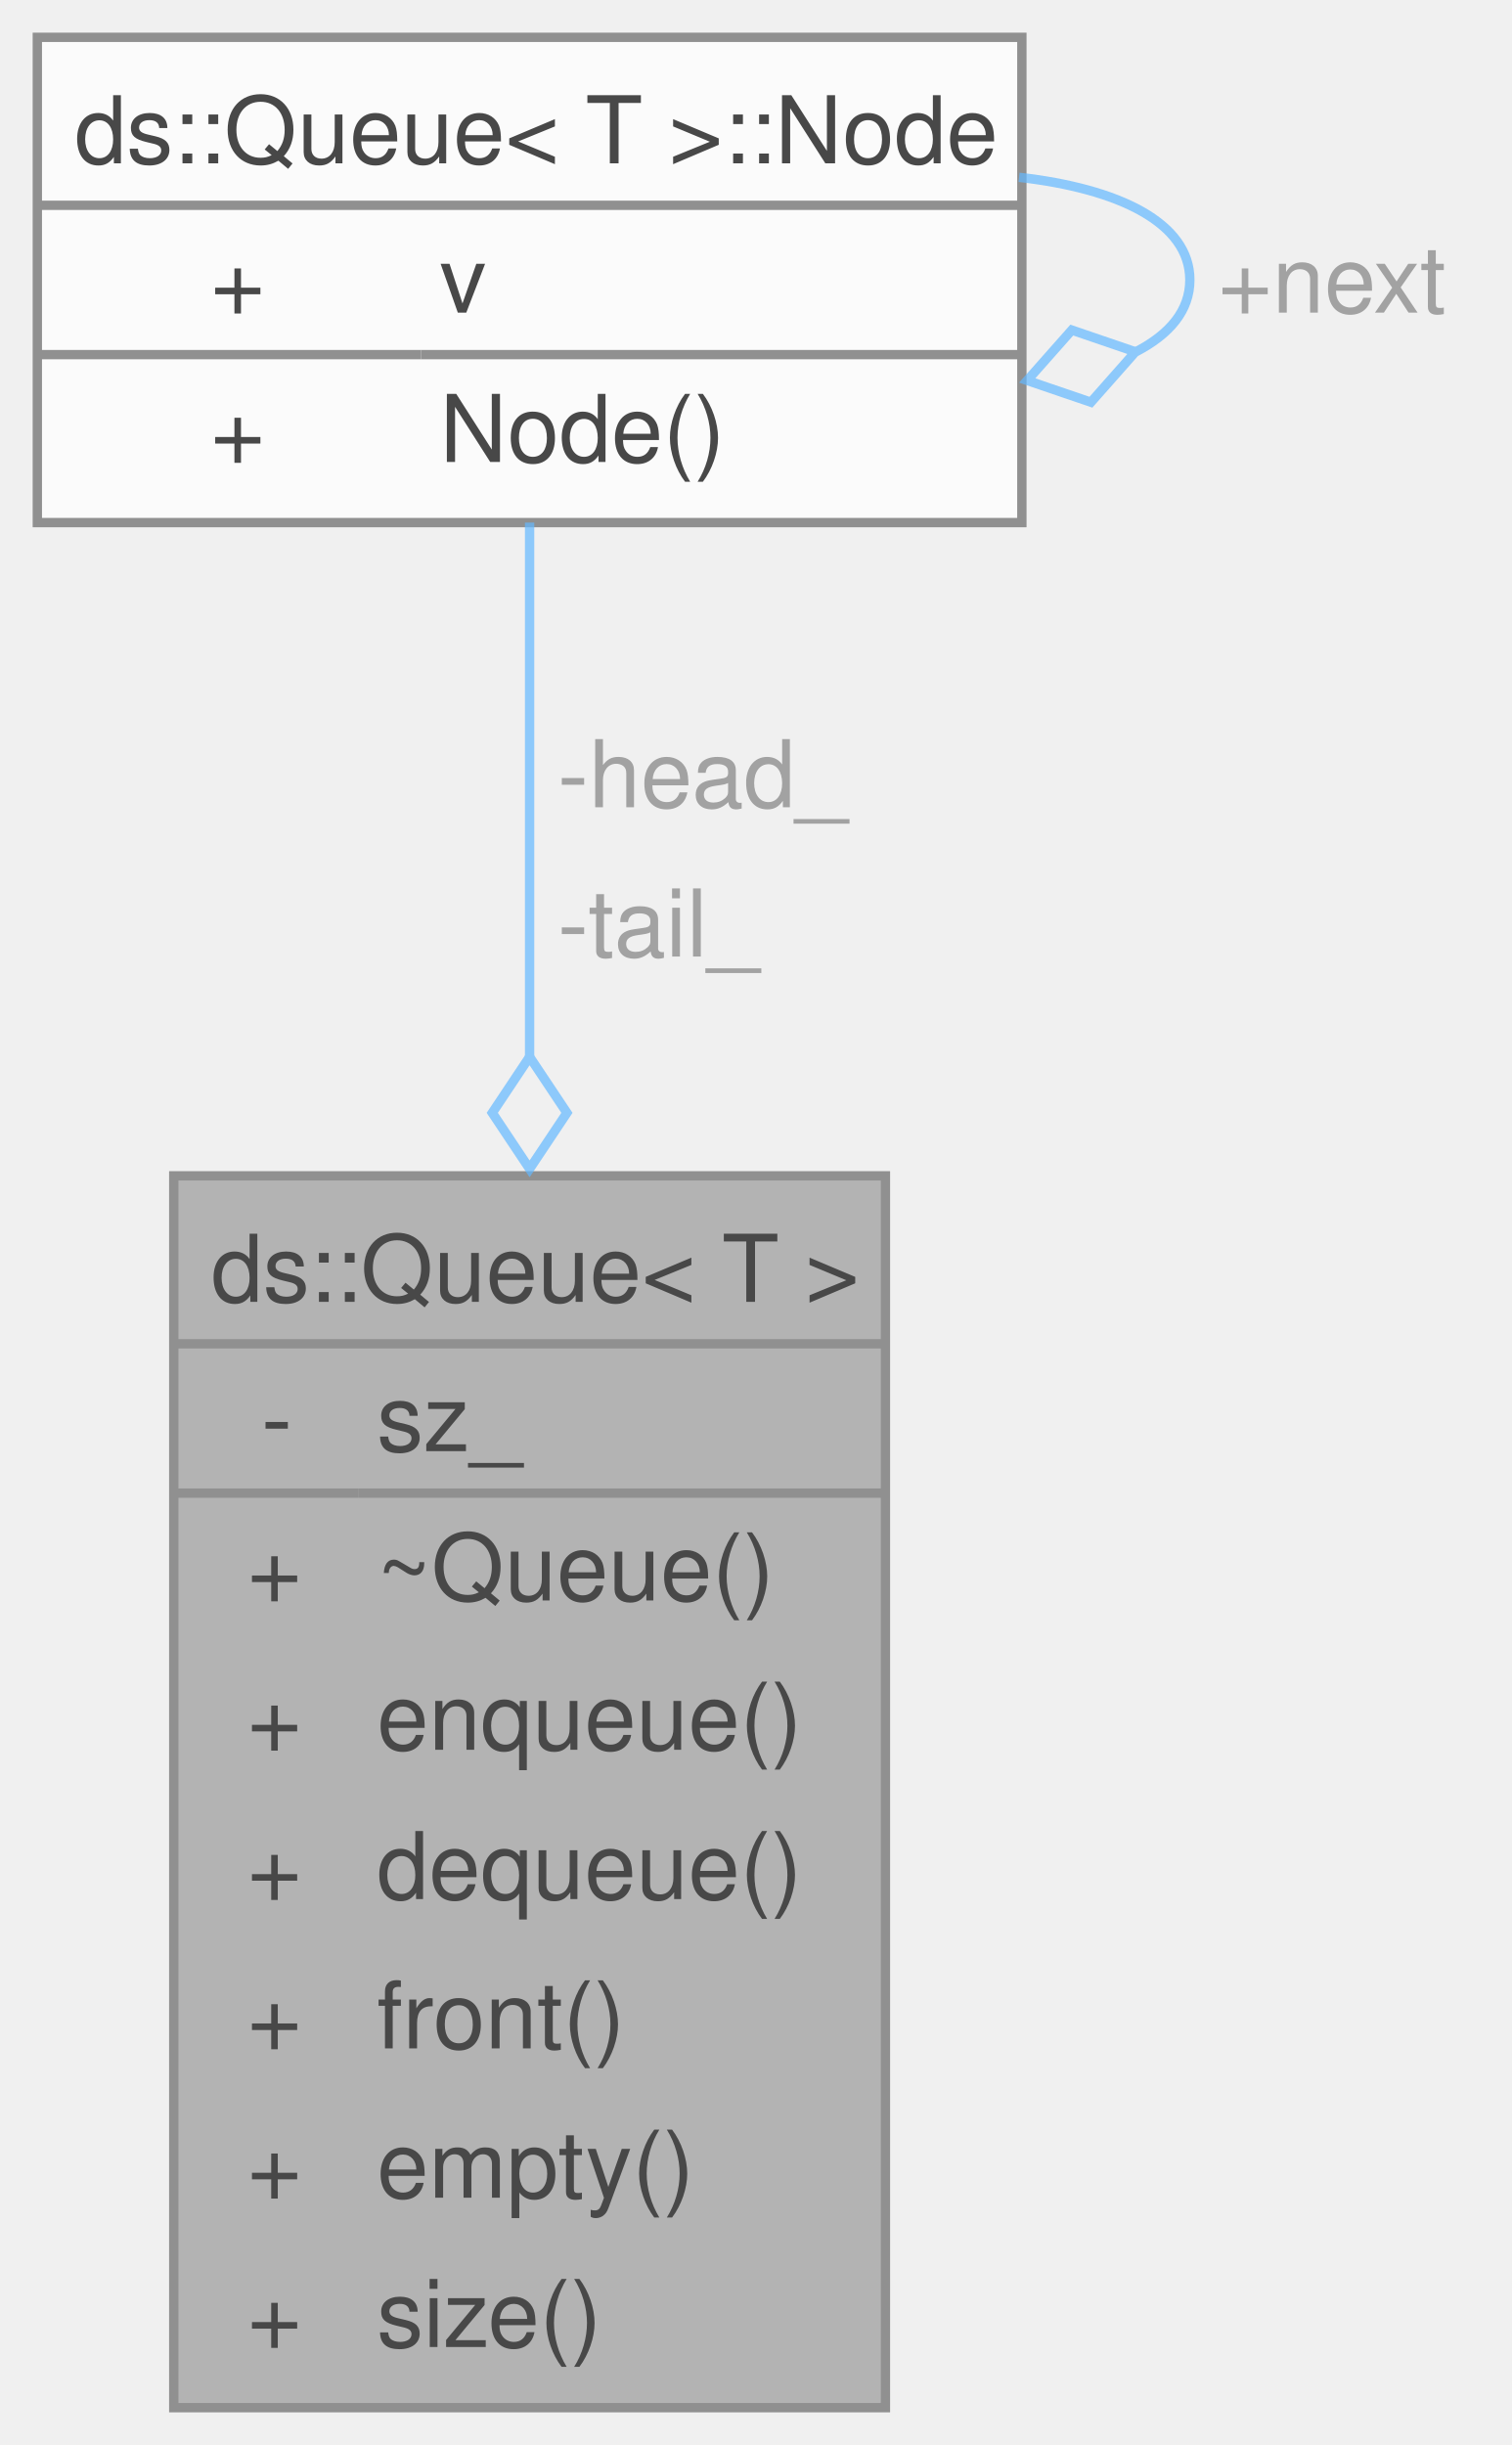
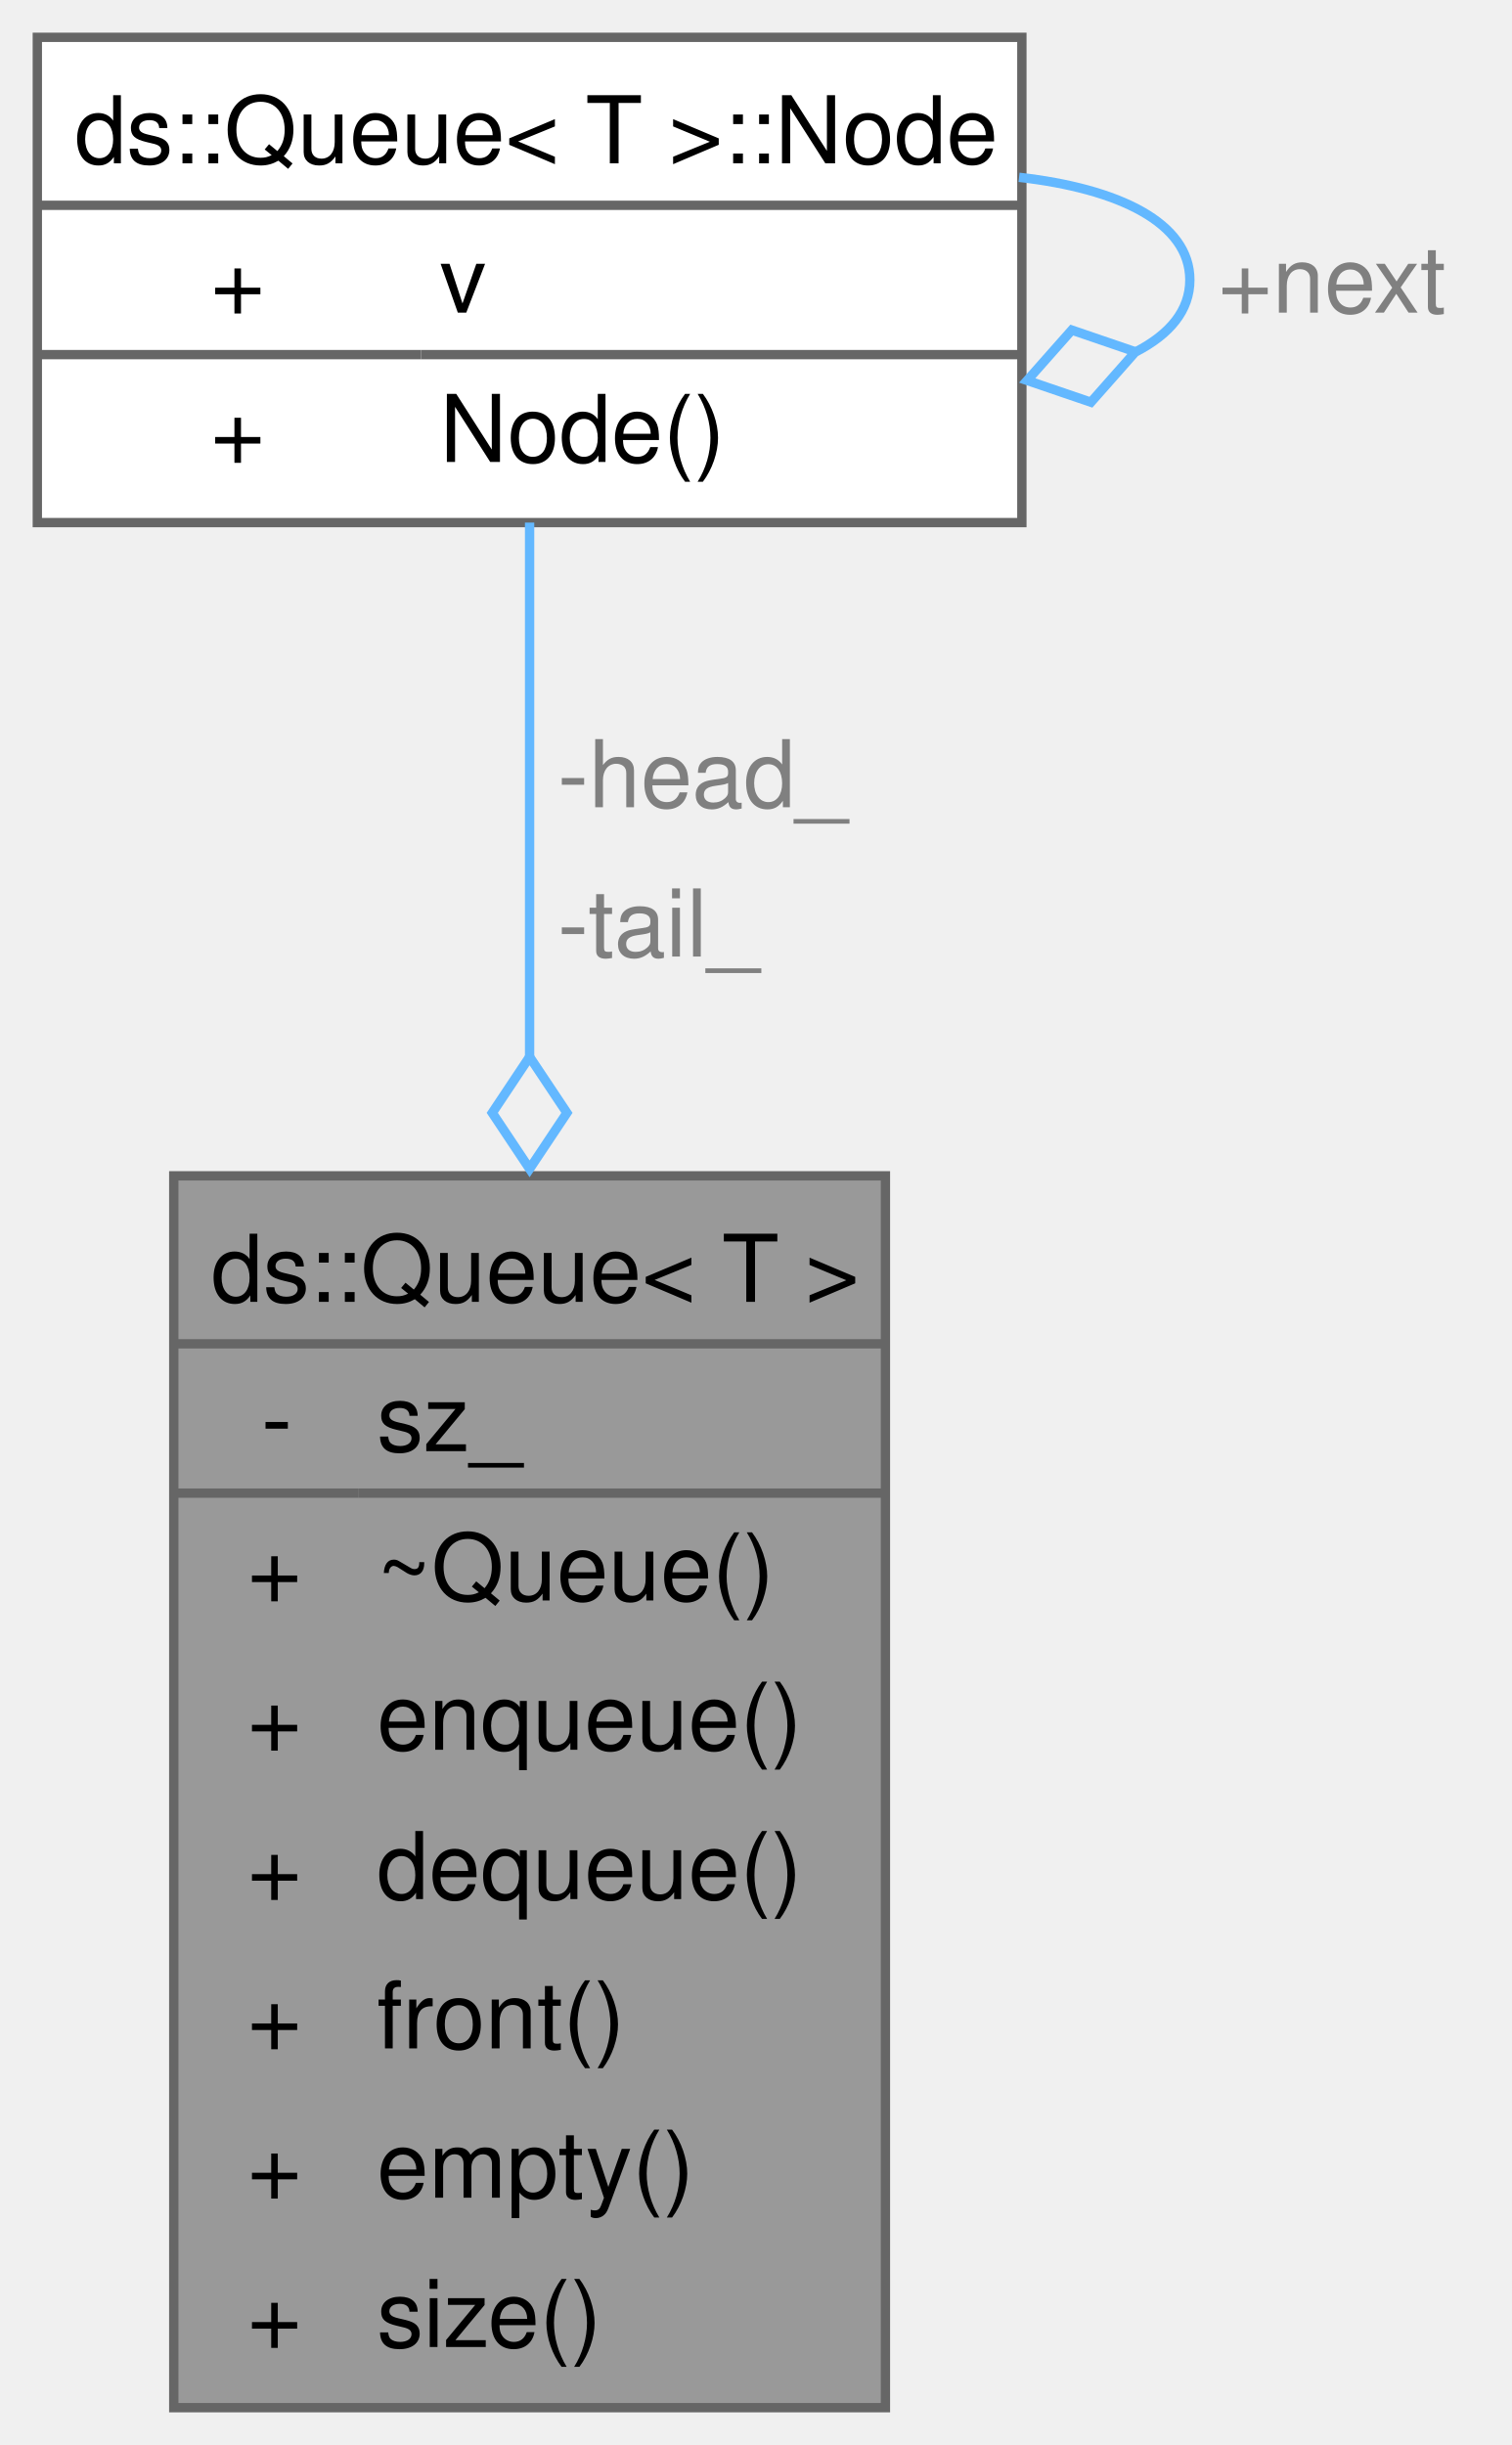
<svg xmlns="http://www.w3.org/2000/svg" xmlns:xlink="http://www.w3.org/1999/xlink" width="162pt" height="262pt" viewBox="0.00 0.00 162.00 262.00">
-   <svg id="main" version="1.1" xml:space="preserve">
-     <style type="text/css">
- .node, .edge {opacity: 0.7;}
- .node.selected, .edge.selected {opacity: 1;}
- .edge:hover path { stroke: red; }
- .edge:hover polygon { stroke: red; fill: red; }
- </style>
-     <svg id="graph" class="graph">
-       <g id="graph0" class="graph" transform="scale(1 1) rotate(0) translate(4 258)">
-         <g id="Node000001" class="node">
-           <g id="a_Node000001">
-             <a xlink:title=" ">
-               <polygon fill="#999999" stroke="none" points="90.88,-132 14.62,-132 14.62,0 90.88,0 90.88,-132" />
-               <text xml:space="preserve" text-anchor="start" x="18.62" y="-118.5" font-family="Helvetica,sans-Serif" font-size="10.00">ds::Queue&lt; T &gt;</text>
-               <text xml:space="preserve" text-anchor="start" x="24" y="-102.5" font-family="Helvetica,sans-Serif" font-size="10.00">-</text>
-               <text xml:space="preserve" text-anchor="start" x="36.38" y="-102.5" font-family="Helvetica,sans-Serif" font-size="10.00">sz_</text>
-               <text xml:space="preserve" text-anchor="start" x="22.5" y="-86.5" font-family="Helvetica,sans-Serif" font-size="10.00">+</text>
-               <text xml:space="preserve" text-anchor="start" x="36.38" y="-86.5" font-family="Helvetica,sans-Serif" font-size="10.00">~Queue()</text>
-               <text xml:space="preserve" text-anchor="start" x="22.5" y="-70.5" font-family="Helvetica,sans-Serif" font-size="10.00">+</text>
-               <text xml:space="preserve" text-anchor="start" x="36.38" y="-70.5" font-family="Helvetica,sans-Serif" font-size="10.00">enqueue()</text>
-               <text xml:space="preserve" text-anchor="start" x="22.5" y="-54.5" font-family="Helvetica,sans-Serif" font-size="10.00">+</text>
-               <text xml:space="preserve" text-anchor="start" x="36.38" y="-54.5" font-family="Helvetica,sans-Serif" font-size="10.00">dequeue()</text>
-               <text xml:space="preserve" text-anchor="start" x="22.5" y="-38.5" font-family="Helvetica,sans-Serif" font-size="10.00">+</text>
-               <text xml:space="preserve" text-anchor="start" x="36.38" y="-38.5" font-family="Helvetica,sans-Serif" font-size="10.00">front()</text>
-               <text xml:space="preserve" text-anchor="start" x="22.5" y="-22.5" font-family="Helvetica,sans-Serif" font-size="10.00">+</text>
-               <text xml:space="preserve" text-anchor="start" x="36.38" y="-22.5" font-family="Helvetica,sans-Serif" font-size="10.00">empty()</text>
-               <text xml:space="preserve" text-anchor="start" x="22.5" y="-6.5" font-family="Helvetica,sans-Serif" font-size="10.00">+</text>
-               <text xml:space="preserve" text-anchor="start" x="36.38" y="-6.5" font-family="Helvetica,sans-Serif" font-size="10.00">size()</text>
-               <polygon fill="#666666" stroke="#666666" points="14.62,-114 14.62,-114 90.88,-114 90.88,-114 14.62,-114" />
-               <polygon fill="#666666" stroke="#666666" points="14.62,-98 14.62,-98 34.38,-98 34.38,-98 14.62,-98" />
-               <polygon fill="#666666" stroke="#666666" points="34.38,-98 34.38,-98 90.88,-98 90.88,-98 34.38,-98" />
-               <polygon fill="none" stroke="#666666" points="14.62,0 14.62,-132 90.88,-132 90.88,0 14.62,0" />
-             </a>
-           </g>
-         </g>
-         <g id="Node000002" class="node">
-           <g id="a_Node000002">
-             <a xlink:href="structds_1_1_queue_1_1_node.html" target="_top" xlink:title=" ">
-               <polygon fill="white" stroke="none" points="105.5,-254 0,-254 0,-202 105.5,-202 105.5,-254" />
-               <text xml:space="preserve" text-anchor="start" x="4" y="-240.5" font-family="Helvetica,sans-Serif" font-size="10.00">ds::Queue&lt; T &gt;::Node</text>
-               <text xml:space="preserve" text-anchor="start" x="18.56" y="-224.5" font-family="Helvetica,sans-Serif" font-size="10.00">+</text>
-               <text xml:space="preserve" text-anchor="start" x="43.12" y="-224.5" font-family="Helvetica,sans-Serif" font-size="10.00">v</text>
-               <text xml:space="preserve" text-anchor="start" x="18.56" y="-208.5" font-family="Helvetica,sans-Serif" font-size="10.00">+</text>
-               <text xml:space="preserve" text-anchor="start" x="43.12" y="-208.5" font-family="Helvetica,sans-Serif" font-size="10.00">Node()</text>
-               <polygon fill="#666666" stroke="#666666" points="0,-236 0,-236 105.5,-236 105.5,-236 0,-236" />
-               <polygon fill="#666666" stroke="#666666" points="0,-220 0,-220 41.12,-220 41.12,-220 0,-220" />
-               <polygon fill="#666666" stroke="#666666" points="41.12,-220 41.12,-220 105.5,-220 105.5,-220 41.12,-220" />
-               <polygon fill="none" stroke="#666666" points="0,-202 0,-254 105.5,-254 105.5,-202 0,-202" />
-             </a>
-           </g>
-         </g>
-         <g id="edge1_Node000001_Node000002" class="edge">
-           <g id="a_edge1_Node000001_Node000002">
-             <a xlink:title=" ">
-               <path fill="none" stroke="#63b8ff" d="M52.75,-202C52.75,-186.42 52.75,-165.46 52.75,-144.7" />
-               <polygon fill="none" stroke="#63b8ff" points="52.75,-144.75 48.75,-138.75 52.75,-132.75 56.75,-138.75 52.75,-144.75" />
-             </a>
-           </g>
-           <text xml:space="preserve" text-anchor="start" x="55.75" y="-171.5" font-family="Helvetica,sans-Serif" font-size="10.00" fill="grey">-head_</text>
-           <text xml:space="preserve" text-anchor="start" x="55.75" y="-155.5" font-family="Helvetica,sans-Serif" font-size="10.00" fill="grey">-tail_</text>
-         </g>
-         <g id="edge2_Node000002_Node000002" class="edge">
-           <g id="a_edge2_Node000002_Node000002">
-             <a xlink:title=" ">
-               <path fill="none" stroke="#63b8ff" d="M105.2,-239C115.86,-237.8 123.5,-234.14 123.5,-228 123.5,-224.74 121.35,-222.18 117.73,-220.31" />
-               <polygon fill="none" stroke="#63b8ff" points="117.67,-220.3 110.85,-222.63 106.07,-217.23 112.9,-214.9 117.67,-220.3" />
-             </a>
-           </g>
-           <text xml:space="preserve" text-anchor="start" x="126.5" y="-224.5" font-family="Helvetica,sans-Serif" font-size="10.00" fill="grey">+next</text>
-         </g>
+   <g id="graph0" class="graph" transform="scale(1 1) rotate(0) translate(4 258)">
+     <g id="Node000001" class="node">
+       <g id="a_Node000001">
+         <a xlink:title=" ">
+           <polygon fill="#999999" stroke="none" points="90.88,-132 14.62,-132 14.62,0 90.88,0 90.88,-132" />
+           <text xml:space="preserve" text-anchor="start" x="18.62" y="-118.5" font-family="Helvetica,sans-Serif" font-size="10.00">ds::Queue&lt; T &gt;</text>
+           <text xml:space="preserve" text-anchor="start" x="24" y="-102.5" font-family="Helvetica,sans-Serif" font-size="10.00">-</text>
+           <text xml:space="preserve" text-anchor="start" x="36.38" y="-102.5" font-family="Helvetica,sans-Serif" font-size="10.00">sz_</text>
+           <text xml:space="preserve" text-anchor="start" x="22.5" y="-86.5" font-family="Helvetica,sans-Serif" font-size="10.00">+</text>
+           <text xml:space="preserve" text-anchor="start" x="36.38" y="-86.5" font-family="Helvetica,sans-Serif" font-size="10.00">~Queue()</text>
+           <text xml:space="preserve" text-anchor="start" x="22.5" y="-70.5" font-family="Helvetica,sans-Serif" font-size="10.00">+</text>
+           <text xml:space="preserve" text-anchor="start" x="36.38" y="-70.5" font-family="Helvetica,sans-Serif" font-size="10.00">enqueue()</text>
+           <text xml:space="preserve" text-anchor="start" x="22.5" y="-54.5" font-family="Helvetica,sans-Serif" font-size="10.00">+</text>
+           <text xml:space="preserve" text-anchor="start" x="36.38" y="-54.5" font-family="Helvetica,sans-Serif" font-size="10.00">dequeue()</text>
+           <text xml:space="preserve" text-anchor="start" x="22.5" y="-38.5" font-family="Helvetica,sans-Serif" font-size="10.00">+</text>
+           <text xml:space="preserve" text-anchor="start" x="36.38" y="-38.5" font-family="Helvetica,sans-Serif" font-size="10.00">front()</text>
+           <text xml:space="preserve" text-anchor="start" x="22.5" y="-22.5" font-family="Helvetica,sans-Serif" font-size="10.00">+</text>
+           <text xml:space="preserve" text-anchor="start" x="36.38" y="-22.5" font-family="Helvetica,sans-Serif" font-size="10.00">empty()</text>
+           <text xml:space="preserve" text-anchor="start" x="22.5" y="-6.5" font-family="Helvetica,sans-Serif" font-size="10.00">+</text>
+           <text xml:space="preserve" text-anchor="start" x="36.38" y="-6.5" font-family="Helvetica,sans-Serif" font-size="10.00">size()</text>
+           <polygon fill="#666666" stroke="#666666" points="14.62,-114 14.62,-114 90.88,-114 90.88,-114 14.62,-114" />
+           <polygon fill="#666666" stroke="#666666" points="14.62,-98 14.62,-98 34.38,-98 34.38,-98 14.62,-98" />
+           <polygon fill="#666666" stroke="#666666" points="34.38,-98 34.38,-98 90.88,-98 90.88,-98 34.38,-98" />
+           <polygon fill="none" stroke="#666666" points="14.62,0 14.62,-132 90.88,-132 90.88,0 14.62,0" />
+         </a>
      </g>
-     </svg>
-   </svg>
-   <style type="text/css">
- 
- [data-mouse-over-selected='false'] { opacity: 0.7; }
- [data-mouse-over-selected='true']  { opacity: 1.0; }
- 
- </style>
+     </g>
+     <g id="Node000002" class="node">
+       <g id="a_Node000002">
+         <a xlink:href="$structds_1_1_queue_1_1_node.html" xlink:title=" ">
+           <polygon fill="white" stroke="none" points="105.5,-254 0,-254 0,-202 105.5,-202 105.5,-254" />
+           <text xml:space="preserve" text-anchor="start" x="4" y="-240.5" font-family="Helvetica,sans-Serif" font-size="10.00">ds::Queue&lt; T &gt;::Node</text>
+           <text xml:space="preserve" text-anchor="start" x="18.56" y="-224.5" font-family="Helvetica,sans-Serif" font-size="10.00">+</text>
+           <text xml:space="preserve" text-anchor="start" x="43.12" y="-224.5" font-family="Helvetica,sans-Serif" font-size="10.00">v</text>
+           <text xml:space="preserve" text-anchor="start" x="18.56" y="-208.5" font-family="Helvetica,sans-Serif" font-size="10.00">+</text>
+           <text xml:space="preserve" text-anchor="start" x="43.12" y="-208.5" font-family="Helvetica,sans-Serif" font-size="10.00">Node()</text>
+           <polygon fill="#666666" stroke="#666666" points="0,-236 0,-236 105.5,-236 105.5,-236 0,-236" />
+           <polygon fill="#666666" stroke="#666666" points="0,-220 0,-220 41.12,-220 41.12,-220 0,-220" />
+           <polygon fill="#666666" stroke="#666666" points="41.12,-220 41.12,-220 105.5,-220 105.5,-220 41.12,-220" />
+           <polygon fill="none" stroke="#666666" points="0,-202 0,-254 105.5,-254 105.5,-202 0,-202" />
+         </a>
+       </g>
+     </g>
+     <g id="edge1_Node000001_Node000002" class="edge">
+       <g id="a_edge1_Node000001_Node000002">
+         <a xlink:title=" ">
+           <path fill="none" stroke="#63b8ff" d="M52.75,-202C52.75,-186.42 52.75,-165.46 52.75,-144.7" />
+           <polygon fill="none" stroke="#63b8ff" points="52.75,-144.75 48.75,-138.75 52.75,-132.75 56.75,-138.75 52.75,-144.75" />
+         </a>
+       </g>
+       <text xml:space="preserve" text-anchor="start" x="55.75" y="-171.5" font-family="Helvetica,sans-Serif" font-size="10.00" fill="grey">-head_</text>
+       <text xml:space="preserve" text-anchor="start" x="55.75" y="-155.5" font-family="Helvetica,sans-Serif" font-size="10.00" fill="grey">-tail_</text>
+     </g>
+     <g id="edge2_Node000002_Node000002" class="edge">
+       <g id="a_edge2_Node000002_Node000002">
+         <a xlink:title=" ">
+           <path fill="none" stroke="#63b8ff" d="M105.2,-239C115.86,-237.8 123.5,-234.14 123.5,-228 123.5,-224.74 121.35,-222.18 117.73,-220.31" />
+           <polygon fill="none" stroke="#63b8ff" points="117.67,-220.3 110.85,-222.63 106.07,-217.23 112.9,-214.9 117.67,-220.3" />
+         </a>
+       </g>
+       <text xml:space="preserve" text-anchor="start" x="126.5" y="-224.5" font-family="Helvetica,sans-Serif" font-size="10.00" fill="grey">+next</text>
+     </g>
+   </g>
</svg>
